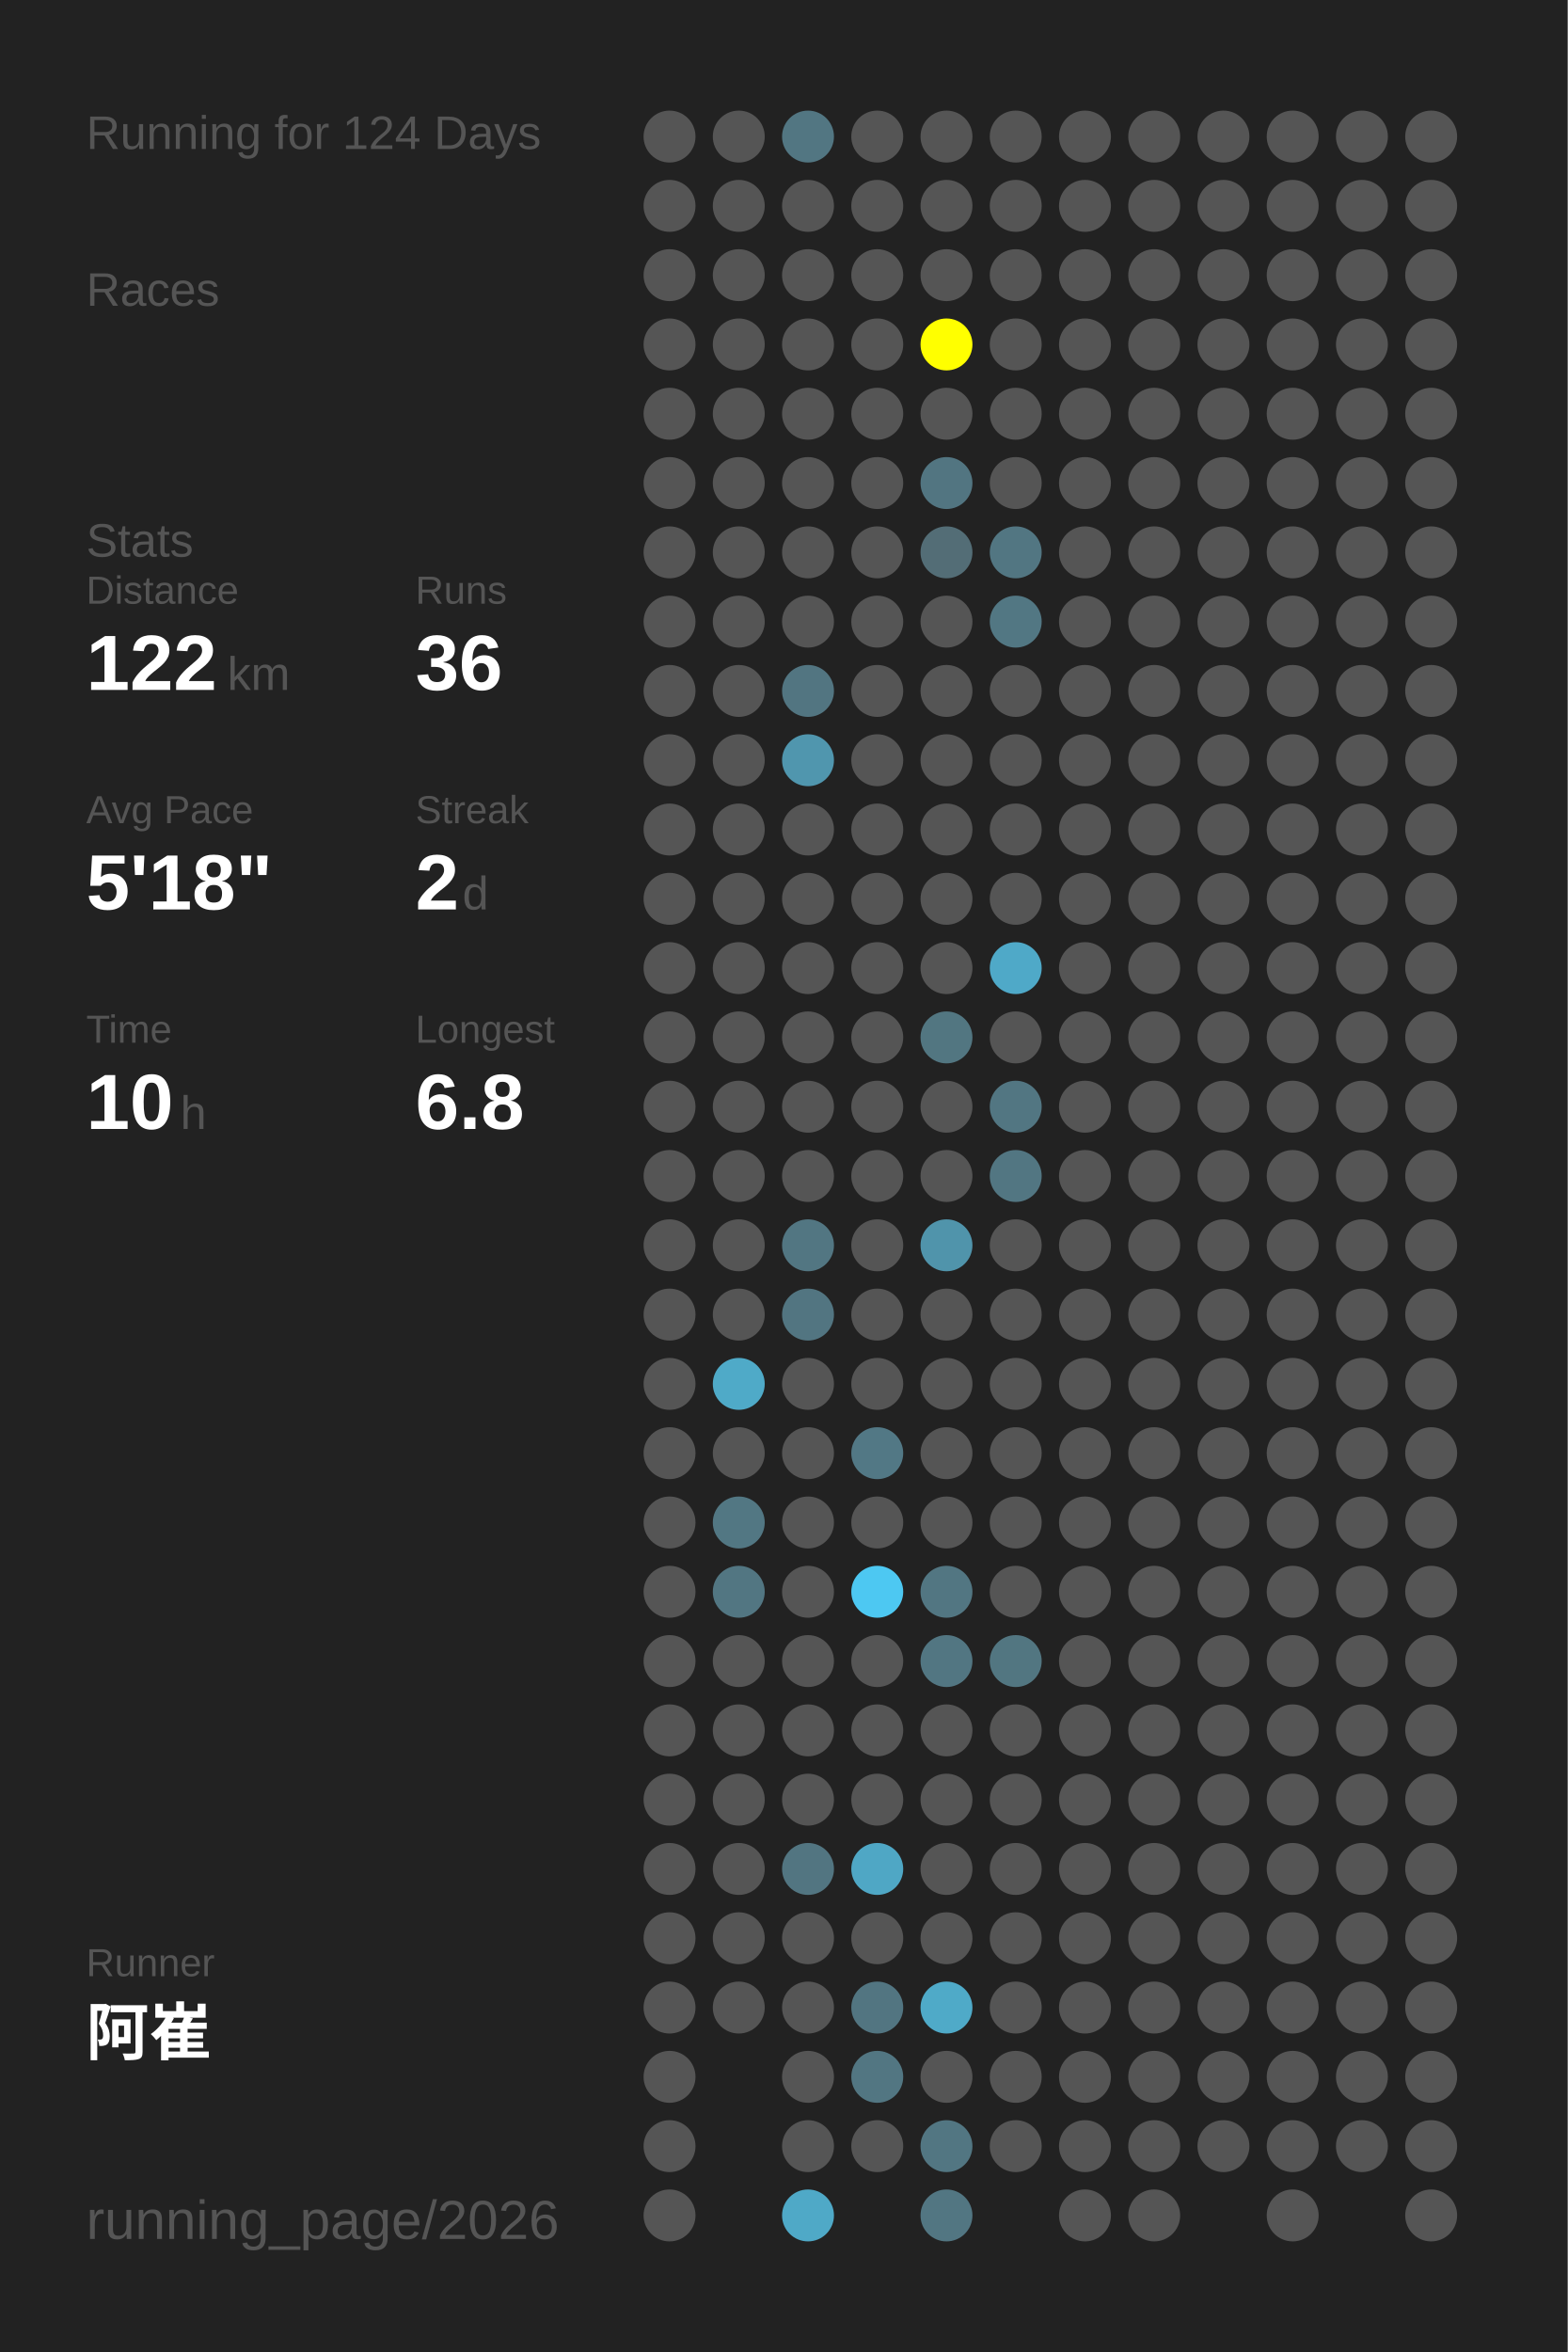
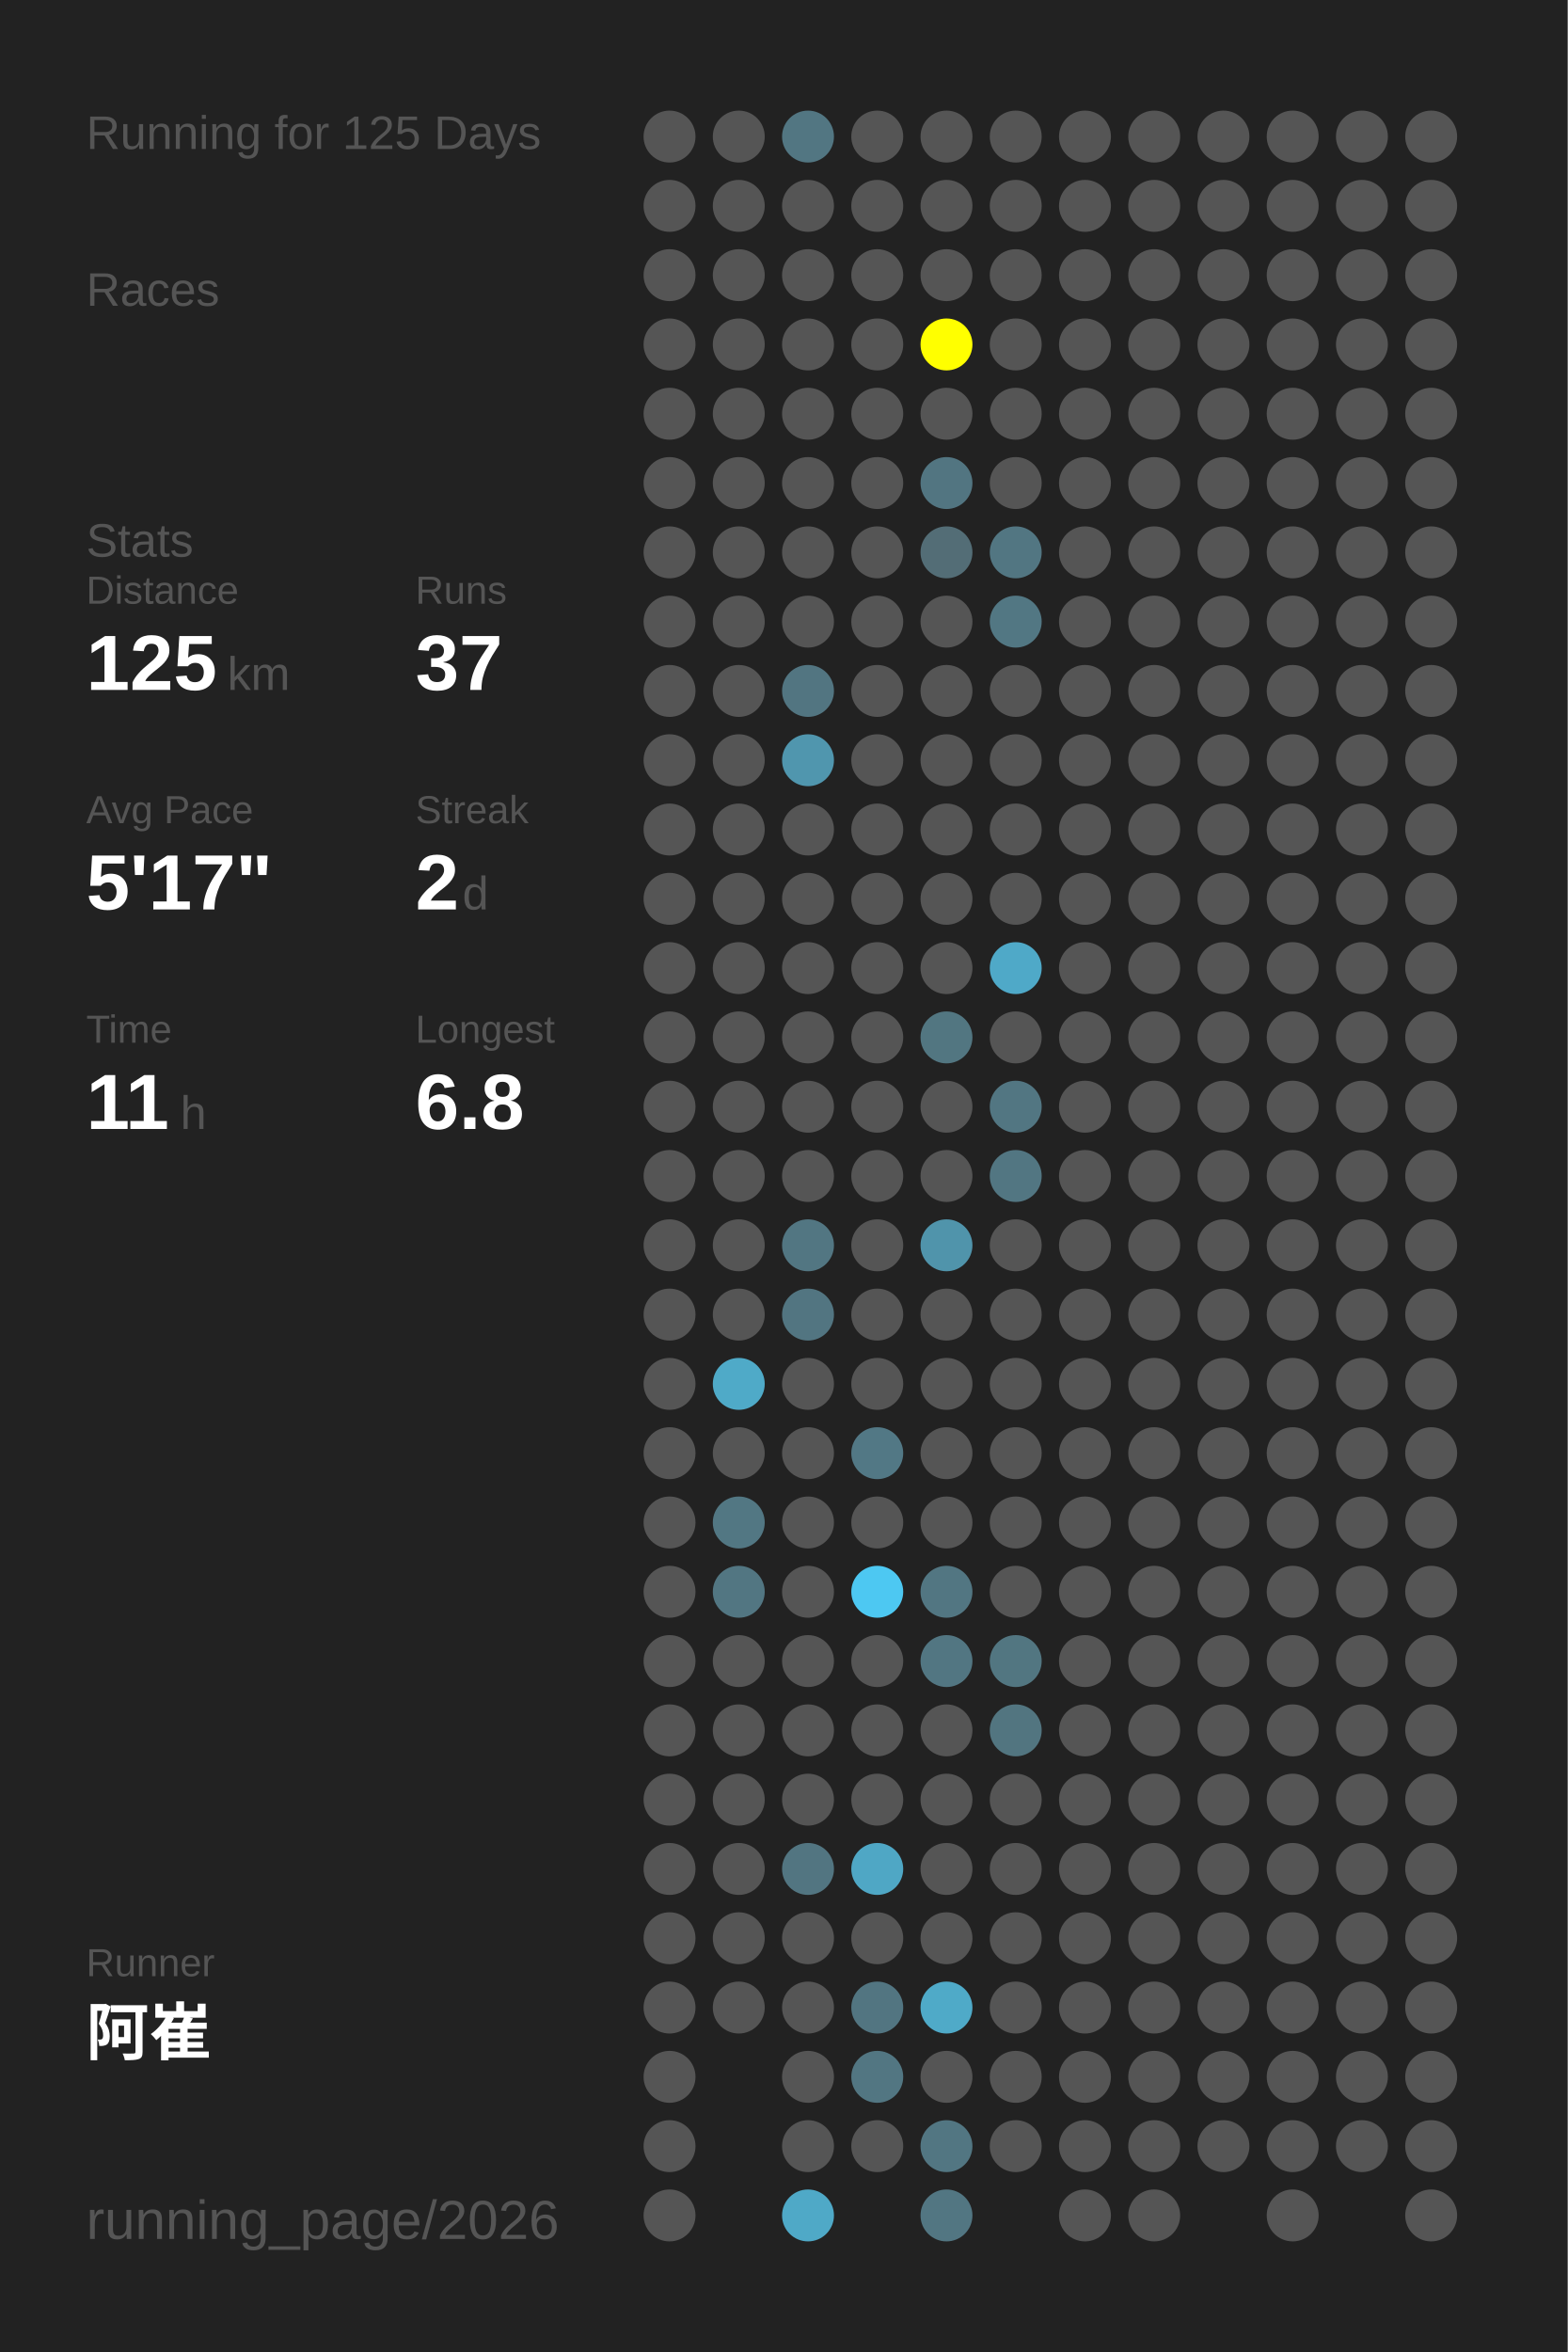
<svg xmlns="http://www.w3.org/2000/svg" baseProfile="full" height="300mm" version="1.1" viewBox="0,0,200,300" width="200mm">
  <defs />
  <rect fill="#222222" height="300" width="200" x="0" y="0" />
-   <text fill="#555555" style="font-size:6px; font-family:Arial;" x="11" y="19">Running for 124 Days</text>
+   <text fill="#555555" style="font-size:6px; font-family:Arial;" x="11" y="19">Running for 125 Days</text>
  <text fill="#555555" style="font-size:6px; font-family:Arial;" x="11" y="39">Races</text>
  <text fill="#555555" style="font-size:6px; font-family:Arial;" x="11" y="71">Stats</text>
  <text fill="#555555" style="font-size:5px; font-family:Arial;" x="11" y="77">Distance</text>
-   <text fill="#FFFFFF" style="font-size:10px; font-family:Arial; font-weight:bold;" x="11" y="88">122</text>
+   <text fill="#FFFFFF" style="font-size:10px; font-family:Arial; font-weight:bold;" x="11" y="88">125</text>
  <text fill="#555555" style="font-size:6px; font-family:Arial;" x="29" y="88">km</text>
  <text fill="#555555" style="font-size:5px; font-family:Arial;" x="53" y="77">Runs</text>
-   <text fill="#FFFFFF" style="font-size:10px; font-family:Arial; font-weight:bold;" x="53" y="88">36</text>
+   <text fill="#FFFFFF" style="font-size:10px; font-family:Arial; font-weight:bold;" x="53" y="88">37</text>
  <text fill="#555555" style="font-size:5px; font-family:Arial;" x="11" y="105">Avg Pace</text>
-   <text fill="#FFFFFF" style="font-size:10px; font-family:Arial; font-weight:bold;" x="11" y="116">5'18"</text>
+   <text fill="#FFFFFF" style="font-size:10px; font-family:Arial; font-weight:bold;" x="11" y="116">5'17"</text>
  <text fill="#555555" style="font-size:5px; font-family:Arial;" x="53" y="105">Streak</text>
  <text fill="#FFFFFF" style="font-size:10px; font-family:Arial; font-weight:bold;" x="53" y="116">2</text>
  <text fill="#555555" style="font-size:6px; font-family:Arial;" x="59" y="116">d</text>
  <text fill="#555555" style="font-size:5px; font-family:Arial;" x="11" y="133">Time</text>
-   <text fill="#FFFFFF" style="font-size:10px; font-family:Arial; font-weight:bold;" x="11" y="144">10</text>
+   <text fill="#FFFFFF" style="font-size:10px; font-family:Arial; font-weight:bold;" x="11" y="144">11</text>
  <text fill="#555555" style="font-size:6px; font-family:Arial;" x="23" y="144">h</text>
  <text fill="#555555" style="font-size:5px; font-family:Arial;" x="53" y="133">Longest</text>
  <text fill="#FFFFFF" style="font-size:10px; font-family:Arial; font-weight:bold;" x="53" y="144">6.8</text>
  <text fill="#555555" style="font-size:5px; font-family:Arial;" x="11" y="252.065">Runner</text>
  <text fill="#FFFFFF" style="font-size:8px; font-family:Arial; font-weight:bold;" x="11" y="262.065">阿崔</text>
  <text fill="#555555" style="font-size:7px; font-family:Arial;" x="11" y="285.581">running_page/2026</text>
  <circle cx="85.417" cy="17.419" fill="#555555" r="3.312" />
  <circle cx="85.417" cy="26.258" fill="#555555" r="3.312" />
  <circle cx="85.417" cy="35.097" fill="#555555" r="3.312" />
  <circle cx="85.417" cy="43.935" fill="#555555" r="3.312" />
  <circle cx="85.417" cy="52.774" fill="#555555" r="3.312" />
  <circle cx="85.417" cy="61.613" fill="#555555" r="3.312" />
  <circle cx="85.417" cy="70.452" fill="#555555" r="3.312" />
  <circle cx="85.417" cy="79.29" fill="#555555" r="3.312" />
  <circle cx="85.417" cy="88.129" fill="#555555" r="3.312" />
  <circle cx="85.417" cy="96.968" fill="#555555" r="3.312" />
  <circle cx="85.417" cy="105.806" fill="#555555" r="3.312" />
  <circle cx="85.417" cy="114.645" fill="#555555" r="3.312" />
  <circle cx="85.417" cy="123.484" fill="#555555" r="3.312" />
  <circle cx="85.417" cy="132.323" fill="#555555" r="3.312" />
  <circle cx="85.417" cy="141.161" fill="#555555" r="3.312" />
  <circle cx="85.417" cy="150" fill="#555555" r="3.312" />
  <circle cx="85.417" cy="158.839" fill="#555555" r="3.312" />
  <circle cx="85.417" cy="167.677" fill="#555555" r="3.312" />
  <circle cx="85.417" cy="176.516" fill="#555555" r="3.312" />
  <circle cx="85.417" cy="185.355" fill="#555555" r="3.312" />
  <circle cx="85.417" cy="194.194" fill="#555555" r="3.312" />
  <circle cx="85.417" cy="203.032" fill="#555555" r="3.312" />
  <circle cx="85.417" cy="211.871" fill="#555555" r="3.312" />
  <circle cx="85.417" cy="220.71" fill="#555555" r="3.312" />
  <circle cx="85.417" cy="229.548" fill="#555555" r="3.312" />
  <circle cx="85.417" cy="238.387" fill="#555555" r="3.312" />
  <circle cx="85.417" cy="247.226" fill="#555555" r="3.312" />
  <circle cx="85.417" cy="256.065" fill="#555555" r="3.312" />
  <circle cx="85.417" cy="264.903" fill="#555555" r="3.312" />
  <circle cx="85.417" cy="273.742" fill="#555555" r="3.312" />
  <circle cx="85.417" cy="282.581" fill="#555555" r="3.312" />
  <circle cx="94.25" cy="17.419" fill="#555555" r="3.312" />
  <circle cx="94.25" cy="26.258" fill="#555555" r="3.312" />
  <circle cx="94.25" cy="35.097" fill="#555555" r="3.312" />
  <circle cx="94.25" cy="43.935" fill="#555555" r="3.312" />
  <circle cx="94.25" cy="52.774" fill="#555555" r="3.312" />
  <circle cx="94.25" cy="61.613" fill="#555555" r="3.312" />
  <circle cx="94.25" cy="70.452" fill="#555555" r="3.312" />
  <circle cx="94.25" cy="79.29" fill="#555555" r="3.312" />
  <circle cx="94.25" cy="88.129" fill="#555555" r="3.312" />
  <circle cx="94.25" cy="96.968" fill="#555555" r="3.312" />
  <circle cx="94.25" cy="105.806" fill="#555555" r="3.312" />
  <circle cx="94.25" cy="114.645" fill="#555555" r="3.312" />
  <circle cx="94.25" cy="123.484" fill="#555555" r="3.312" />
  <circle cx="94.25" cy="132.323" fill="#555555" r="3.312" />
  <circle cx="94.25" cy="141.161" fill="#555555" r="3.312" />
  <circle cx="94.25" cy="150" fill="#555555" r="3.312" />
  <circle cx="94.25" cy="158.839" fill="#555555" r="3.312" />
  <circle cx="94.25" cy="167.677" fill="#555555" r="3.312" />
  <circle cx="94.25" cy="176.516" fill="#4faac8" r="3.312" />
  <circle cx="94.25" cy="185.355" fill="#555555" r="3.312" />
  <circle cx="94.25" cy="194.194" fill="#527783" r="3.312" />
  <circle cx="94.25" cy="203.032" fill="#527682" r="3.312" />
  <circle cx="94.25" cy="211.871" fill="#555555" r="3.312" />
  <circle cx="94.25" cy="220.71" fill="#555555" r="3.312" />
  <circle cx="94.25" cy="229.548" fill="#555555" r="3.312" />
  <circle cx="94.25" cy="238.387" fill="#555555" r="3.312" />
  <circle cx="94.25" cy="247.226" fill="#555555" r="3.312" />
  <circle cx="94.25" cy="256.065" fill="#555555" r="3.312" />
  <circle cx="103.083" cy="17.419" fill="#527682" r="3.312" />
  <circle cx="103.083" cy="26.258" fill="#555555" r="3.312" />
  <circle cx="103.083" cy="35.097" fill="#555555" r="3.312" />
  <circle cx="103.083" cy="43.935" fill="#555555" r="3.312" />
  <circle cx="103.083" cy="52.774" fill="#555555" r="3.312" />
  <circle cx="103.083" cy="61.613" fill="#555555" r="3.312" />
  <circle cx="103.083" cy="70.452" fill="#555555" r="3.312" />
  <circle cx="103.083" cy="79.29" fill="#555555" r="3.312" />
  <circle cx="103.083" cy="88.129" fill="#527581" r="3.312" />
  <circle cx="103.083" cy="96.968" fill="#5096ae" r="3.312" />
  <circle cx="103.083" cy="105.806" fill="#555555" r="3.312" />
  <circle cx="103.083" cy="114.645" fill="#555555" r="3.312" />
  <circle cx="103.083" cy="123.484" fill="#555555" r="3.312" />
  <circle cx="103.083" cy="132.323" fill="#555555" r="3.312" />
  <circle cx="103.083" cy="141.161" fill="#555555" r="3.312" />
  <circle cx="103.083" cy="150" fill="#555555" r="3.312" />
  <circle cx="103.083" cy="158.839" fill="#527682" r="3.312" />
  <circle cx="103.083" cy="167.677" fill="#527581" r="3.312" />
  <circle cx="103.083" cy="176.516" fill="#555555" r="3.312" />
  <circle cx="103.083" cy="185.355" fill="#555555" r="3.312" />
  <circle cx="103.083" cy="194.194" fill="#555555" r="3.312" />
  <circle cx="103.083" cy="203.032" fill="#555555" r="3.312" />
  <circle cx="103.083" cy="211.871" fill="#555555" r="3.312" />
  <circle cx="103.083" cy="220.71" fill="#555555" r="3.312" />
  <circle cx="103.083" cy="229.548" fill="#555555" r="3.312" />
  <circle cx="103.083" cy="238.387" fill="#527581" r="3.312" />
  <circle cx="103.083" cy="247.226" fill="#555555" r="3.312" />
  <circle cx="103.083" cy="256.065" fill="#555555" r="3.312" />
  <circle cx="103.083" cy="264.903" fill="#555555" r="3.312" />
  <circle cx="103.083" cy="273.742" fill="#555555" r="3.312" />
  <circle cx="103.083" cy="282.581" fill="#4fa9c7" r="3.312" />
  <circle cx="111.917" cy="17.419" fill="#555555" r="3.312" />
  <circle cx="111.917" cy="26.258" fill="#555555" r="3.312" />
  <circle cx="111.917" cy="35.097" fill="#555555" r="3.312" />
  <circle cx="111.917" cy="43.935" fill="#555555" r="3.312" />
  <circle cx="111.917" cy="52.774" fill="#555555" r="3.312" />
  <circle cx="111.917" cy="61.613" fill="#555555" r="3.312" />
  <circle cx="111.917" cy="70.452" fill="#555555" r="3.312" />
  <circle cx="111.917" cy="79.29" fill="#555555" r="3.312" />
  <circle cx="111.917" cy="88.129" fill="#555555" r="3.312" />
  <circle cx="111.917" cy="96.968" fill="#555555" r="3.312" />
  <circle cx="111.917" cy="105.806" fill="#555555" r="3.312" />
  <circle cx="111.917" cy="114.645" fill="#555555" r="3.312" />
  <circle cx="111.917" cy="123.484" fill="#555555" r="3.312" />
  <circle cx="111.917" cy="132.323" fill="#555555" r="3.312" />
  <circle cx="111.917" cy="141.161" fill="#555555" r="3.312" />
  <circle cx="111.917" cy="150" fill="#555555" r="3.312" />
  <circle cx="111.917" cy="158.839" fill="#555555" r="3.312" />
  <circle cx="111.917" cy="167.677" fill="#555555" r="3.312" />
  <circle cx="111.917" cy="176.516" fill="#555555" r="3.312" />
  <circle cx="111.917" cy="185.355" fill="#527885" r="3.312" />
  <circle cx="111.917" cy="194.194" fill="#555555" r="3.312" />
  <circle cx="111.917" cy="203.032" fill="#4dc8f2" r="3.312" />
  <circle cx="111.917" cy="211.871" fill="#555555" r="3.312" />
  <circle cx="111.917" cy="220.71" fill="#555555" r="3.312" />
  <circle cx="111.917" cy="229.548" fill="#555555" r="3.312" />
  <circle cx="111.917" cy="238.387" fill="#4fa7c5" r="3.312" />
  <circle cx="111.917" cy="247.226" fill="#555555" r="3.312" />
  <circle cx="111.917" cy="256.065" fill="#527581" r="3.312" />
  <circle cx="111.917" cy="264.903" fill="#527682" r="3.312" />
  <circle cx="111.917" cy="273.742" fill="#555555" r="3.312" />
  <circle cx="120.75" cy="17.419" fill="#555555" r="3.312" />
  <circle cx="120.75" cy="26.258" fill="#555555" r="3.312" />
  <circle cx="120.75" cy="35.097" fill="#555555" r="3.312" />
  <circle cx="120.75" cy="43.935" fill="#FFFF00" r="3.312" />
  <circle cx="120.75" cy="52.774" fill="#555555" r="3.312" />
  <circle cx="120.75" cy="61.613" fill="#527581" r="3.312" />
  <circle cx="120.75" cy="70.452" fill="#536d76" r="3.312" />
  <circle cx="120.75" cy="79.29" fill="#555555" r="3.312" />
  <circle cx="120.75" cy="88.129" fill="#555555" r="3.312" />
  <circle cx="120.75" cy="96.968" fill="#555555" r="3.312" />
  <circle cx="120.75" cy="105.806" fill="#555555" r="3.312" />
  <circle cx="120.75" cy="114.645" fill="#555555" r="3.312" />
  <circle cx="120.75" cy="123.484" fill="#555555" r="3.312" />
  <circle cx="120.75" cy="132.323" fill="#527681" r="3.312" />
  <circle cx="120.75" cy="141.161" fill="#555555" r="3.312" />
  <circle cx="120.75" cy="150" fill="#555555" r="3.312" />
  <circle cx="120.75" cy="158.839" fill="#5094ab" r="3.312" />
  <circle cx="120.75" cy="167.677" fill="#555555" r="3.312" />
  <circle cx="120.75" cy="176.516" fill="#555555" r="3.312" />
  <circle cx="120.75" cy="185.355" fill="#555555" r="3.312" />
  <circle cx="120.75" cy="194.194" fill="#555555" r="3.312" />
  <circle cx="120.75" cy="203.032" fill="#527682" r="3.312" />
  <circle cx="120.75" cy="211.871" fill="#527682" r="3.312" />
  <circle cx="120.75" cy="220.71" fill="#555555" r="3.312" />
  <circle cx="120.75" cy="229.548" fill="#555555" r="3.312" />
  <circle cx="120.75" cy="238.387" fill="#555555" r="3.312" />
  <circle cx="120.75" cy="247.226" fill="#555555" r="3.312" />
  <circle cx="120.75" cy="256.065" fill="#4faac8" r="3.312" />
  <circle cx="120.75" cy="264.903" fill="#555555" r="3.312" />
  <circle cx="120.75" cy="273.742" fill="#527682" r="3.312" />
  <circle cx="120.75" cy="282.581" fill="#527682" r="3.312" />
  <circle cx="129.583" cy="17.419" fill="#555555" r="3.312" />
  <circle cx="129.583" cy="26.258" fill="#555555" r="3.312" />
  <circle cx="129.583" cy="35.097" fill="#555555" r="3.312" />
  <circle cx="129.583" cy="43.935" fill="#555555" r="3.312" />
  <circle cx="129.583" cy="52.774" fill="#555555" r="3.312" />
  <circle cx="129.583" cy="61.613" fill="#555555" r="3.312" />
  <circle cx="129.583" cy="70.452" fill="#527682" r="3.312" />
  <circle cx="129.583" cy="79.29" fill="#527783" r="3.312" />
  <circle cx="129.583" cy="88.129" fill="#555555" r="3.312" />
  <circle cx="129.583" cy="96.968" fill="#555555" r="3.312" />
  <circle cx="129.583" cy="105.806" fill="#555555" r="3.312" />
  <circle cx="129.583" cy="114.645" fill="#555555" r="3.312" />
  <circle cx="129.583" cy="123.484" fill="#4fa9c8" r="3.312" />
  <circle cx="129.583" cy="132.323" fill="#555555" r="3.312" />
  <circle cx="129.583" cy="141.161" fill="#527682" r="3.312" />
  <circle cx="129.583" cy="150" fill="#527682" r="3.312" />
  <circle cx="129.583" cy="158.839" fill="#555555" r="3.312" />
  <circle cx="129.583" cy="167.677" fill="#555555" r="3.312" />
  <circle cx="129.583" cy="176.516" fill="#555555" r="3.312" />
  <circle cx="129.583" cy="185.355" fill="#555555" r="3.312" />
  <circle cx="129.583" cy="194.194" fill="#555555" r="3.312" />
  <circle cx="129.583" cy="203.032" fill="#555555" r="3.312" />
  <circle cx="129.583" cy="211.871" fill="#527681" r="3.312" />
-   <circle cx="129.583" cy="220.71" fill="#555555" r="3.312" />
+   <circle cx="129.583" cy="220.71" fill="#527580" r="3.312" />
  <circle cx="129.583" cy="229.548" fill="#555555" r="3.312" />
  <circle cx="129.583" cy="238.387" fill="#555555" r="3.312" />
  <circle cx="129.583" cy="247.226" fill="#555555" r="3.312" />
  <circle cx="129.583" cy="256.065" fill="#555555" r="3.312" />
  <circle cx="129.583" cy="264.903" fill="#555555" r="3.312" />
  <circle cx="129.583" cy="273.742" fill="#555555" r="3.312" />
  <circle cx="138.417" cy="17.419" fill="#555555" r="3.312" />
  <circle cx="138.417" cy="26.258" fill="#555555" r="3.312" />
  <circle cx="138.417" cy="35.097" fill="#555555" r="3.312" />
  <circle cx="138.417" cy="43.935" fill="#555555" r="3.312" />
  <circle cx="138.417" cy="52.774" fill="#555555" r="3.312" />
  <circle cx="138.417" cy="61.613" fill="#555555" r="3.312" />
  <circle cx="138.417" cy="70.452" fill="#555555" r="3.312" />
  <circle cx="138.417" cy="79.29" fill="#555555" r="3.312" />
  <circle cx="138.417" cy="88.129" fill="#555555" r="3.312" />
  <circle cx="138.417" cy="96.968" fill="#555555" r="3.312" />
  <circle cx="138.417" cy="105.806" fill="#555555" r="3.312" />
  <circle cx="138.417" cy="114.645" fill="#555555" r="3.312" />
  <circle cx="138.417" cy="123.484" fill="#555555" r="3.312" />
  <circle cx="138.417" cy="132.323" fill="#555555" r="3.312" />
  <circle cx="138.417" cy="141.161" fill="#555555" r="3.312" />
  <circle cx="138.417" cy="150" fill="#555555" r="3.312" />
  <circle cx="138.417" cy="158.839" fill="#555555" r="3.312" />
  <circle cx="138.417" cy="167.677" fill="#555555" r="3.312" />
  <circle cx="138.417" cy="176.516" fill="#555555" r="3.312" />
  <circle cx="138.417" cy="185.355" fill="#555555" r="3.312" />
  <circle cx="138.417" cy="194.194" fill="#555555" r="3.312" />
  <circle cx="138.417" cy="203.032" fill="#555555" r="3.312" />
  <circle cx="138.417" cy="211.871" fill="#555555" r="3.312" />
  <circle cx="138.417" cy="220.71" fill="#555555" r="3.312" />
  <circle cx="138.417" cy="229.548" fill="#555555" r="3.312" />
  <circle cx="138.417" cy="238.387" fill="#555555" r="3.312" />
  <circle cx="138.417" cy="247.226" fill="#555555" r="3.312" />
  <circle cx="138.417" cy="256.065" fill="#555555" r="3.312" />
  <circle cx="138.417" cy="264.903" fill="#555555" r="3.312" />
  <circle cx="138.417" cy="273.742" fill="#555555" r="3.312" />
  <circle cx="138.417" cy="282.581" fill="#555555" r="3.312" />
  <circle cx="147.25" cy="17.419" fill="#555555" r="3.312" />
  <circle cx="147.25" cy="26.258" fill="#555555" r="3.312" />
  <circle cx="147.25" cy="35.097" fill="#555555" r="3.312" />
  <circle cx="147.25" cy="43.935" fill="#555555" r="3.312" />
  <circle cx="147.25" cy="52.774" fill="#555555" r="3.312" />
  <circle cx="147.25" cy="61.613" fill="#555555" r="3.312" />
  <circle cx="147.25" cy="70.452" fill="#555555" r="3.312" />
  <circle cx="147.25" cy="79.29" fill="#555555" r="3.312" />
  <circle cx="147.25" cy="88.129" fill="#555555" r="3.312" />
  <circle cx="147.25" cy="96.968" fill="#555555" r="3.312" />
  <circle cx="147.25" cy="105.806" fill="#555555" r="3.312" />
  <circle cx="147.25" cy="114.645" fill="#555555" r="3.312" />
  <circle cx="147.25" cy="123.484" fill="#555555" r="3.312" />
  <circle cx="147.25" cy="132.323" fill="#555555" r="3.312" />
  <circle cx="147.25" cy="141.161" fill="#555555" r="3.312" />
  <circle cx="147.25" cy="150" fill="#555555" r="3.312" />
  <circle cx="147.25" cy="158.839" fill="#555555" r="3.312" />
  <circle cx="147.25" cy="167.677" fill="#555555" r="3.312" />
  <circle cx="147.25" cy="176.516" fill="#555555" r="3.312" />
  <circle cx="147.25" cy="185.355" fill="#555555" r="3.312" />
  <circle cx="147.25" cy="194.194" fill="#555555" r="3.312" />
  <circle cx="147.25" cy="203.032" fill="#555555" r="3.312" />
  <circle cx="147.25" cy="211.871" fill="#555555" r="3.312" />
  <circle cx="147.25" cy="220.71" fill="#555555" r="3.312" />
  <circle cx="147.25" cy="229.548" fill="#555555" r="3.312" />
  <circle cx="147.25" cy="238.387" fill="#555555" r="3.312" />
  <circle cx="147.25" cy="247.226" fill="#555555" r="3.312" />
  <circle cx="147.25" cy="256.065" fill="#555555" r="3.312" />
  <circle cx="147.25" cy="264.903" fill="#555555" r="3.312" />
  <circle cx="147.25" cy="273.742" fill="#555555" r="3.312" />
  <circle cx="147.25" cy="282.581" fill="#555555" r="3.312" />
  <circle cx="156.083" cy="17.419" fill="#555555" r="3.312" />
  <circle cx="156.083" cy="26.258" fill="#555555" r="3.312" />
  <circle cx="156.083" cy="35.097" fill="#555555" r="3.312" />
  <circle cx="156.083" cy="43.935" fill="#555555" r="3.312" />
  <circle cx="156.083" cy="52.774" fill="#555555" r="3.312" />
  <circle cx="156.083" cy="61.613" fill="#555555" r="3.312" />
  <circle cx="156.083" cy="70.452" fill="#555555" r="3.312" />
  <circle cx="156.083" cy="79.29" fill="#555555" r="3.312" />
  <circle cx="156.083" cy="88.129" fill="#555555" r="3.312" />
  <circle cx="156.083" cy="96.968" fill="#555555" r="3.312" />
  <circle cx="156.083" cy="105.806" fill="#555555" r="3.312" />
  <circle cx="156.083" cy="114.645" fill="#555555" r="3.312" />
  <circle cx="156.083" cy="123.484" fill="#555555" r="3.312" />
  <circle cx="156.083" cy="132.323" fill="#555555" r="3.312" />
  <circle cx="156.083" cy="141.161" fill="#555555" r="3.312" />
  <circle cx="156.083" cy="150" fill="#555555" r="3.312" />
  <circle cx="156.083" cy="158.839" fill="#555555" r="3.312" />
  <circle cx="156.083" cy="167.677" fill="#555555" r="3.312" />
  <circle cx="156.083" cy="176.516" fill="#555555" r="3.312" />
  <circle cx="156.083" cy="185.355" fill="#555555" r="3.312" />
  <circle cx="156.083" cy="194.194" fill="#555555" r="3.312" />
  <circle cx="156.083" cy="203.032" fill="#555555" r="3.312" />
  <circle cx="156.083" cy="211.871" fill="#555555" r="3.312" />
  <circle cx="156.083" cy="220.71" fill="#555555" r="3.312" />
  <circle cx="156.083" cy="229.548" fill="#555555" r="3.312" />
  <circle cx="156.083" cy="238.387" fill="#555555" r="3.312" />
  <circle cx="156.083" cy="247.226" fill="#555555" r="3.312" />
  <circle cx="156.083" cy="256.065" fill="#555555" r="3.312" />
  <circle cx="156.083" cy="264.903" fill="#555555" r="3.312" />
  <circle cx="156.083" cy="273.742" fill="#555555" r="3.312" />
  <circle cx="164.917" cy="17.419" fill="#555555" r="3.312" />
  <circle cx="164.917" cy="26.258" fill="#555555" r="3.312" />
  <circle cx="164.917" cy="35.097" fill="#555555" r="3.312" />
  <circle cx="164.917" cy="43.935" fill="#555555" r="3.312" />
  <circle cx="164.917" cy="52.774" fill="#555555" r="3.312" />
  <circle cx="164.917" cy="61.613" fill="#555555" r="3.312" />
  <circle cx="164.917" cy="70.452" fill="#555555" r="3.312" />
  <circle cx="164.917" cy="79.29" fill="#555555" r="3.312" />
  <circle cx="164.917" cy="88.129" fill="#555555" r="3.312" />
  <circle cx="164.917" cy="96.968" fill="#555555" r="3.312" />
  <circle cx="164.917" cy="105.806" fill="#555555" r="3.312" />
  <circle cx="164.917" cy="114.645" fill="#555555" r="3.312" />
  <circle cx="164.917" cy="123.484" fill="#555555" r="3.312" />
  <circle cx="164.917" cy="132.323" fill="#555555" r="3.312" />
  <circle cx="164.917" cy="141.161" fill="#555555" r="3.312" />
  <circle cx="164.917" cy="150" fill="#555555" r="3.312" />
  <circle cx="164.917" cy="158.839" fill="#555555" r="3.312" />
  <circle cx="164.917" cy="167.677" fill="#555555" r="3.312" />
  <circle cx="164.917" cy="176.516" fill="#555555" r="3.312" />
  <circle cx="164.917" cy="185.355" fill="#555555" r="3.312" />
  <circle cx="164.917" cy="194.194" fill="#555555" r="3.312" />
  <circle cx="164.917" cy="203.032" fill="#555555" r="3.312" />
  <circle cx="164.917" cy="211.871" fill="#555555" r="3.312" />
  <circle cx="164.917" cy="220.71" fill="#555555" r="3.312" />
  <circle cx="164.917" cy="229.548" fill="#555555" r="3.312" />
  <circle cx="164.917" cy="238.387" fill="#555555" r="3.312" />
  <circle cx="164.917" cy="247.226" fill="#555555" r="3.312" />
  <circle cx="164.917" cy="256.065" fill="#555555" r="3.312" />
  <circle cx="164.917" cy="264.903" fill="#555555" r="3.312" />
  <circle cx="164.917" cy="273.742" fill="#555555" r="3.312" />
  <circle cx="164.917" cy="282.581" fill="#555555" r="3.312" />
  <circle cx="173.75" cy="17.419" fill="#555555" r="3.312" />
  <circle cx="173.75" cy="26.258" fill="#555555" r="3.312" />
  <circle cx="173.75" cy="35.097" fill="#555555" r="3.312" />
  <circle cx="173.75" cy="43.935" fill="#555555" r="3.312" />
  <circle cx="173.75" cy="52.774" fill="#555555" r="3.312" />
  <circle cx="173.75" cy="61.613" fill="#555555" r="3.312" />
  <circle cx="173.75" cy="70.452" fill="#555555" r="3.312" />
  <circle cx="173.75" cy="79.29" fill="#555555" r="3.312" />
  <circle cx="173.75" cy="88.129" fill="#555555" r="3.312" />
  <circle cx="173.75" cy="96.968" fill="#555555" r="3.312" />
  <circle cx="173.75" cy="105.806" fill="#555555" r="3.312" />
  <circle cx="173.75" cy="114.645" fill="#555555" r="3.312" />
  <circle cx="173.75" cy="123.484" fill="#555555" r="3.312" />
  <circle cx="173.75" cy="132.323" fill="#555555" r="3.312" />
  <circle cx="173.75" cy="141.161" fill="#555555" r="3.312" />
  <circle cx="173.75" cy="150" fill="#555555" r="3.312" />
  <circle cx="173.75" cy="158.839" fill="#555555" r="3.312" />
  <circle cx="173.75" cy="167.677" fill="#555555" r="3.312" />
  <circle cx="173.75" cy="176.516" fill="#555555" r="3.312" />
  <circle cx="173.75" cy="185.355" fill="#555555" r="3.312" />
  <circle cx="173.75" cy="194.194" fill="#555555" r="3.312" />
  <circle cx="173.75" cy="203.032" fill="#555555" r="3.312" />
  <circle cx="173.75" cy="211.871" fill="#555555" r="3.312" />
  <circle cx="173.75" cy="220.71" fill="#555555" r="3.312" />
  <circle cx="173.75" cy="229.548" fill="#555555" r="3.312" />
  <circle cx="173.75" cy="238.387" fill="#555555" r="3.312" />
  <circle cx="173.75" cy="247.226" fill="#555555" r="3.312" />
  <circle cx="173.75" cy="256.065" fill="#555555" r="3.312" />
  <circle cx="173.75" cy="264.903" fill="#555555" r="3.312" />
  <circle cx="173.75" cy="273.742" fill="#555555" r="3.312" />
  <circle cx="182.583" cy="17.419" fill="#555555" r="3.312" />
  <circle cx="182.583" cy="26.258" fill="#555555" r="3.312" />
  <circle cx="182.583" cy="35.097" fill="#555555" r="3.312" />
  <circle cx="182.583" cy="43.935" fill="#555555" r="3.312" />
  <circle cx="182.583" cy="52.774" fill="#555555" r="3.312" />
  <circle cx="182.583" cy="61.613" fill="#555555" r="3.312" />
  <circle cx="182.583" cy="70.452" fill="#555555" r="3.312" />
  <circle cx="182.583" cy="79.29" fill="#555555" r="3.312" />
  <circle cx="182.583" cy="88.129" fill="#555555" r="3.312" />
  <circle cx="182.583" cy="96.968" fill="#555555" r="3.312" />
  <circle cx="182.583" cy="105.806" fill="#555555" r="3.312" />
  <circle cx="182.583" cy="114.645" fill="#555555" r="3.312" />
  <circle cx="182.583" cy="123.484" fill="#555555" r="3.312" />
  <circle cx="182.583" cy="132.323" fill="#555555" r="3.312" />
  <circle cx="182.583" cy="141.161" fill="#555555" r="3.312" />
  <circle cx="182.583" cy="150" fill="#555555" r="3.312" />
  <circle cx="182.583" cy="158.839" fill="#555555" r="3.312" />
  <circle cx="182.583" cy="167.677" fill="#555555" r="3.312" />
  <circle cx="182.583" cy="176.516" fill="#555555" r="3.312" />
  <circle cx="182.583" cy="185.355" fill="#555555" r="3.312" />
  <circle cx="182.583" cy="194.194" fill="#555555" r="3.312" />
  <circle cx="182.583" cy="203.032" fill="#555555" r="3.312" />
  <circle cx="182.583" cy="211.871" fill="#555555" r="3.312" />
  <circle cx="182.583" cy="220.71" fill="#555555" r="3.312" />
  <circle cx="182.583" cy="229.548" fill="#555555" r="3.312" />
  <circle cx="182.583" cy="238.387" fill="#555555" r="3.312" />
  <circle cx="182.583" cy="247.226" fill="#555555" r="3.312" />
  <circle cx="182.583" cy="256.065" fill="#555555" r="3.312" />
  <circle cx="182.583" cy="264.903" fill="#555555" r="3.312" />
  <circle cx="182.583" cy="273.742" fill="#555555" r="3.312" />
  <circle cx="182.583" cy="282.581" fill="#555555" r="3.312" />
</svg>
